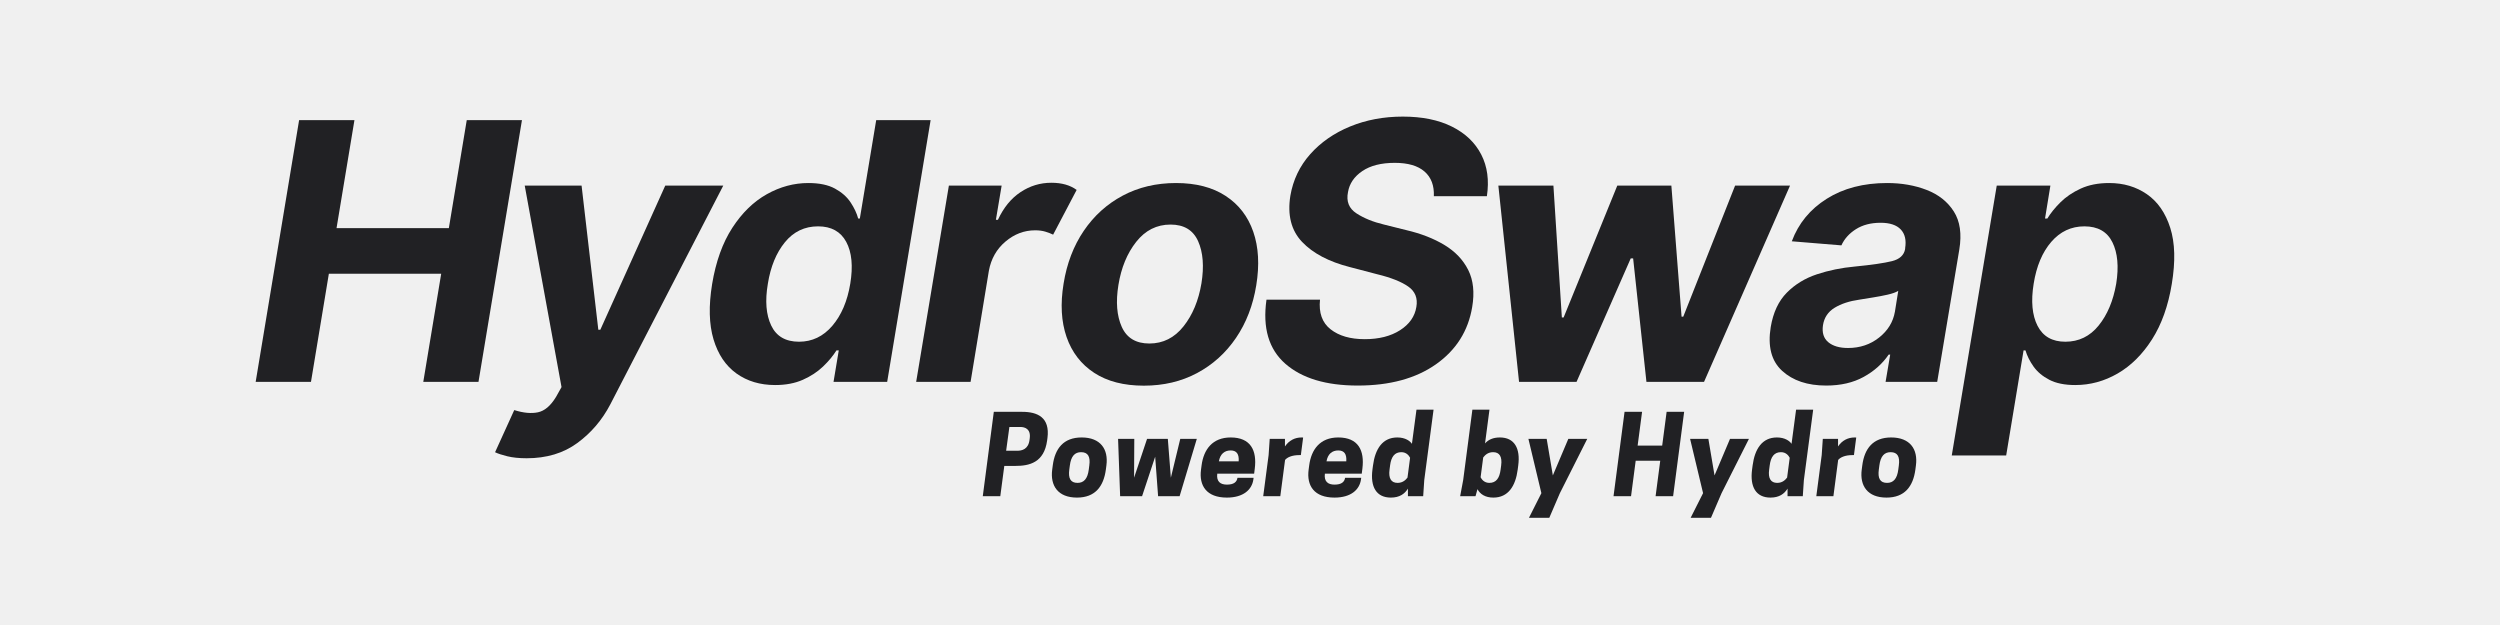
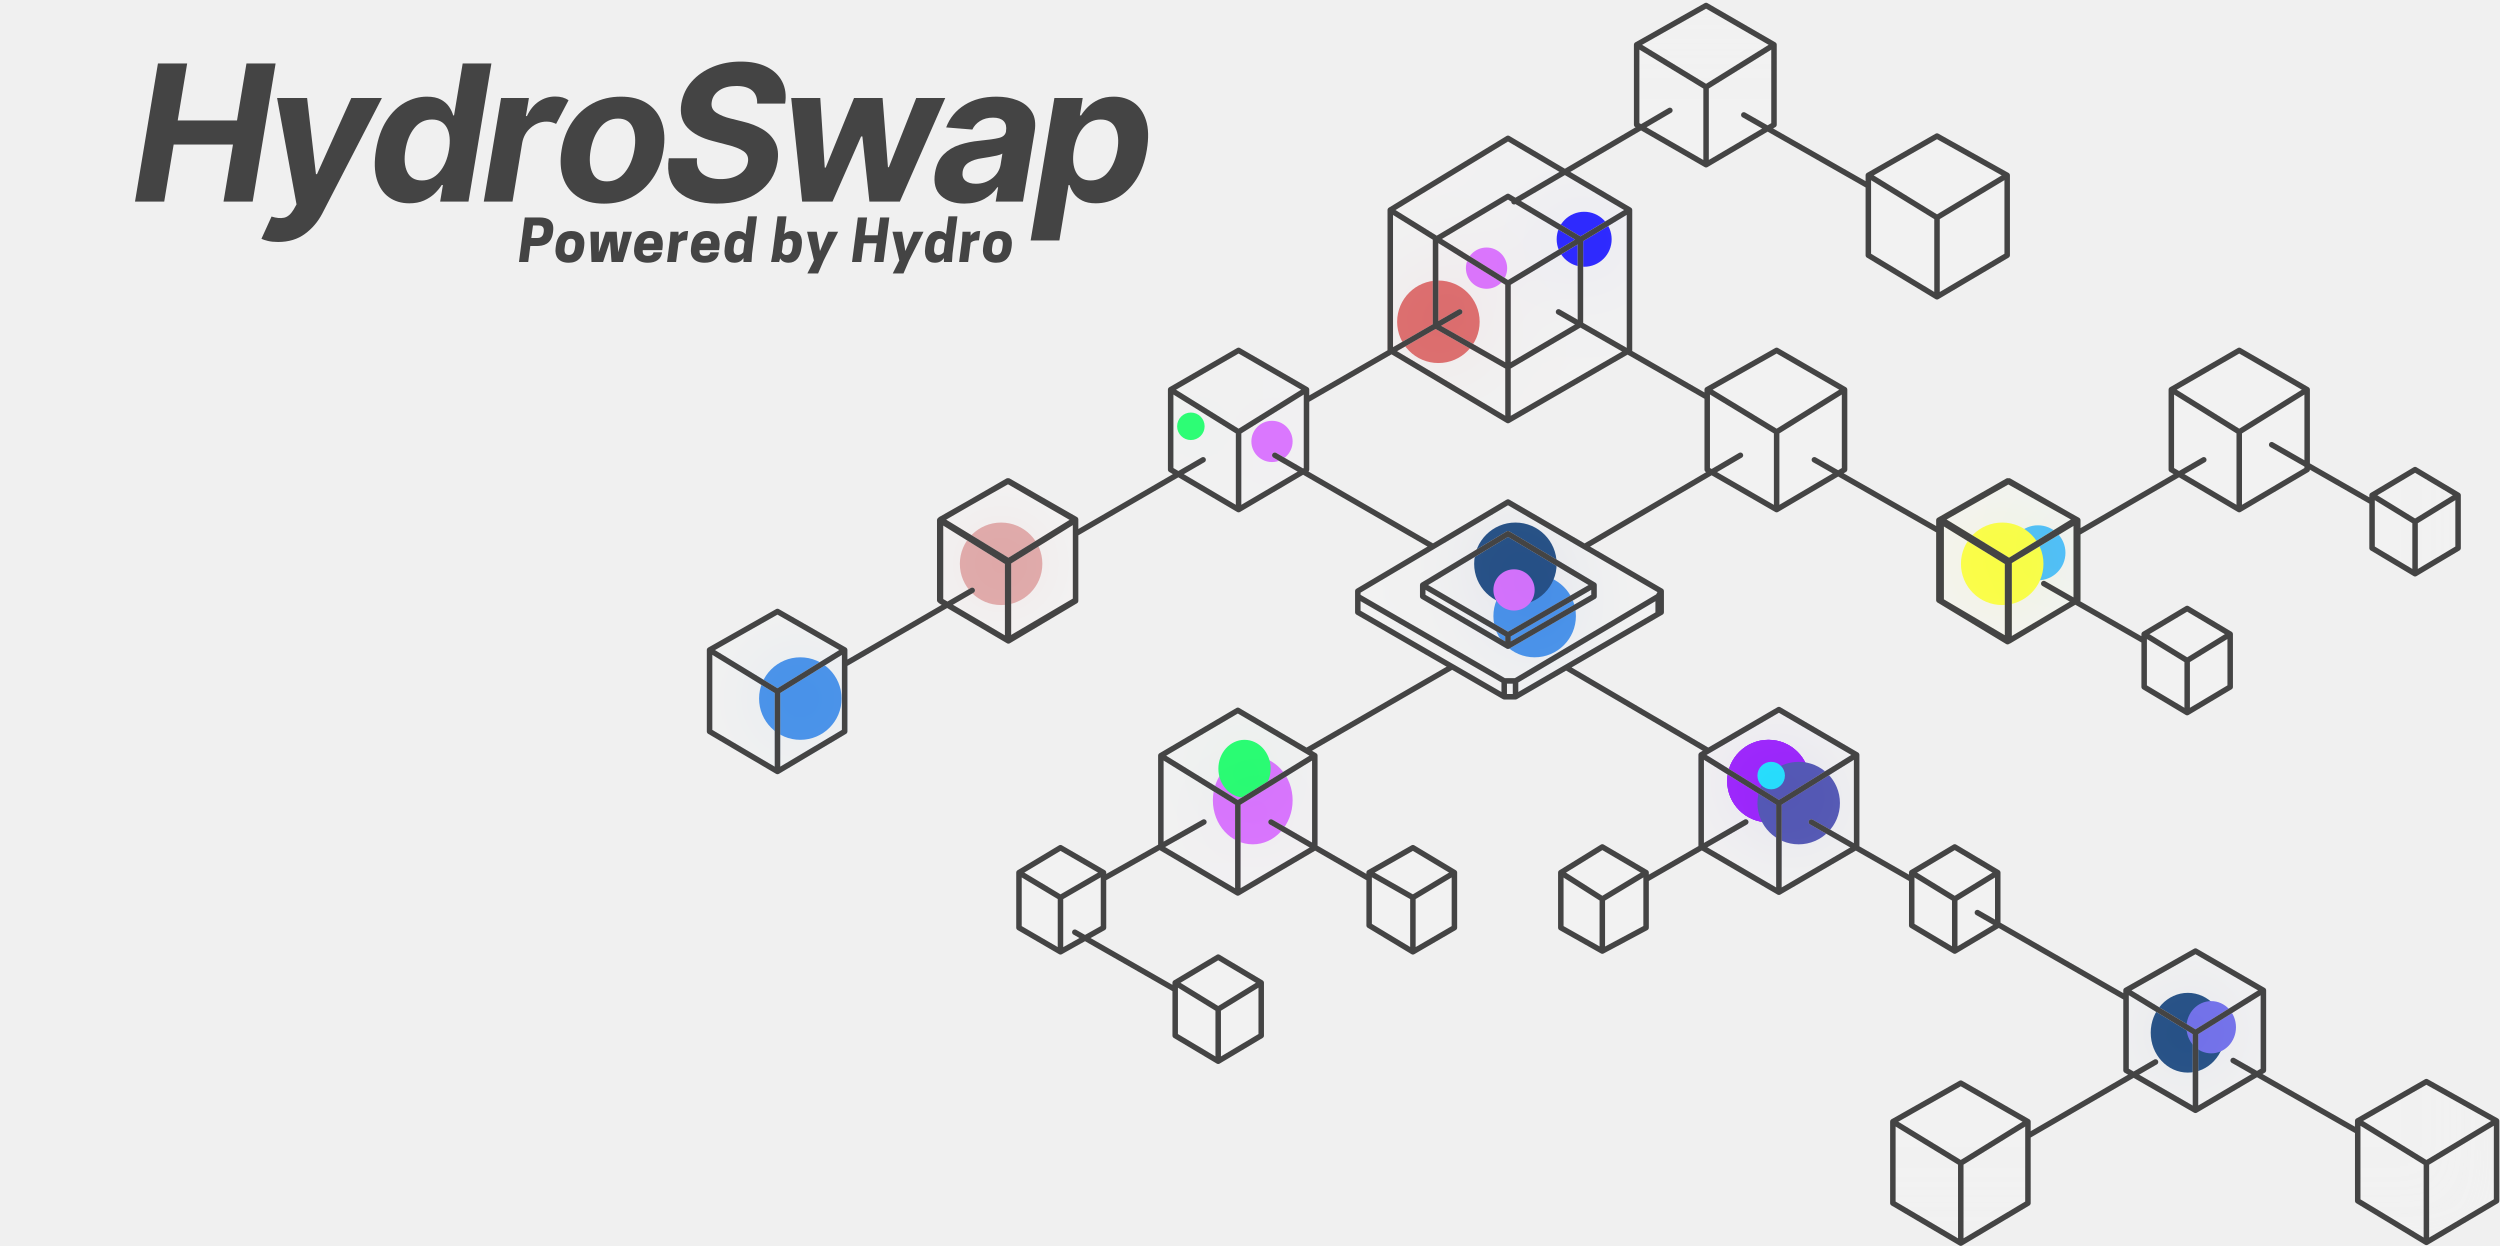
- <svg xmlns="http://www.w3.org/2000/svg" width="1024" height="256" viewBox="0 0 1024 256" fill="none">
-   <path d="M104.724 156.402L122.513 49.214H145.179L137.846 93.447H183.846L191.179 49.214H213.79L195.99 156.402H173.379L180.713 112.125H134.701L127.379 156.402H104.724Z" fill="#212124" />
-   <path d="M215.714 187.702C212.639 187.702 210.002 187.43 207.802 186.891C205.611 186.35 203.936 185.797 202.78 185.236L210.636 167.969C214.369 169.152 217.602 169.458 220.336 168.88C223.075 168.308 225.547 166.208 227.747 162.58L230.002 158.547L214.925 76.013H238.214L245.069 135.047H245.902L272.491 76.013H296.258L249.991 165.614C246.641 172.036 242.13 177.319 236.458 181.469C230.791 185.625 223.875 187.702 215.714 187.702Z" fill="#212124" />
-   <path d="M317.491 157.714C311.35 157.714 306.072 156.136 301.658 152.98C297.241 149.819 294.108 145.158 292.258 139.002C290.414 132.841 290.225 125.277 291.691 116.313C293.225 107.1 295.98 99.433 299.958 93.314C303.936 87.189 308.647 82.6 314.091 79.547C319.536 76.497 325.205 74.969 331.102 74.969C335.597 74.969 339.23 75.73 342.002 77.247C344.78 78.766 346.908 80.644 348.391 82.88C349.88 85.111 350.919 87.322 351.514 89.513H352.191L358.891 49.214H381.18L363.391 156.402H341.414L343.558 143.525H342.614C341.219 145.764 339.38 147.975 337.091 150.158C334.808 152.336 332.052 154.141 328.825 155.569C325.594 156.997 321.816 157.714 317.491 157.714ZM327.28 139.969C332.65 139.969 337.194 137.8 340.914 133.458C344.63 129.111 347.083 123.364 348.269 116.214C349.452 109.022 348.902 103.308 346.614 99.069C344.33 94.833 340.486 92.713 335.08 92.713C329.569 92.713 325.039 94.888 321.491 99.236C317.95 103.577 315.625 109.236 314.514 116.214C313.319 123.222 313.78 128.933 315.891 133.347C318.002 137.764 321.797 139.969 327.28 139.969Z" fill="#212124" />
-   <path d="M375.263 156.402L388.663 76.014H410.274L407.918 90.036H408.752C411.054 85.052 414.132 81.278 417.985 78.714C421.843 76.144 426.057 74.858 430.629 74.858C434.888 74.858 438.343 75.836 440.996 77.791L431.363 96.114C430.385 95.625 429.29 95.208 428.085 94.858C426.885 94.511 425.518 94.336 423.985 94.336C419.518 94.336 415.468 95.875 411.84 98.947C408.21 102.014 405.943 106.008 405.04 110.925L397.552 156.402H375.263Z" fill="#212124" />
-   <path d="M468.512 157.969C460.312 157.969 453.535 156.219 448.179 152.714C442.824 149.211 439.051 144.319 436.868 138.036C434.69 131.755 434.282 124.464 435.646 116.158C436.971 107.922 439.726 100.719 443.912 94.547C448.104 88.369 453.426 83.564 459.879 80.125C466.329 76.689 473.604 74.969 481.701 74.969C489.862 74.969 496.629 76.725 502.001 80.236C507.379 83.741 511.157 88.633 513.335 94.914C515.518 101.189 515.929 108.497 514.568 116.836C513.24 125.036 510.474 132.225 506.268 138.402C502.068 144.575 496.749 149.377 490.312 152.814C483.874 156.252 476.607 157.969 468.512 157.969ZM470.768 140.702C476.382 140.702 481.046 138.366 484.757 133.691C488.474 129.019 490.926 123.136 492.112 116.047C493.229 109.108 492.779 103.364 490.757 98.814C488.735 94.258 484.968 91.98 479.457 91.98C473.804 91.98 469.118 94.336 465.401 99.047C461.682 103.752 459.249 109.647 458.101 116.736C456.982 123.641 457.44 129.364 459.479 133.902C461.524 138.436 465.285 140.702 470.768 140.702Z" fill="#212124" />
-   <path d="M587.305 80.358C587.483 75.997 586.208 72.63 583.483 70.258C580.764 67.888 576.7 66.702 571.294 66.702C565.744 66.702 561.311 67.83 557.994 70.08C554.683 72.325 552.73 75.191 552.139 78.68C551.367 82.489 552.528 85.397 555.617 87.402C558.705 89.402 562.464 90.93 566.894 91.98L576.105 94.28C582.067 95.675 587.244 97.697 591.639 100.347C596.039 103 599.286 106.411 601.383 110.58C603.478 114.752 604.019 119.822 603.005 125.791C601.367 135.591 596.422 143.4 588.172 149.213C579.919 155.022 569.233 157.925 556.117 157.925C543.167 157.925 533.289 154.952 526.483 149.002C519.683 143.047 517.105 134.297 518.75 122.747H540.672C540.117 128.125 541.555 132.166 544.994 134.869C548.43 137.575 553.097 138.925 558.994 138.925C564.817 138.925 569.639 137.702 573.461 135.258C577.283 132.813 579.508 129.641 580.139 125.736C580.767 122.144 579.661 119.355 576.817 117.369C573.972 115.377 569.739 113.7 564.117 112.336L552.917 109.402C544.3 107.202 537.767 103.758 533.317 99.069C528.872 94.375 527.275 88.086 528.528 80.202C529.644 73.677 532.361 67.991 536.672 63.147C540.983 58.297 546.422 54.519 552.994 51.813C559.572 49.111 566.767 47.758 574.583 47.758C582.539 47.758 589.253 49.13 594.728 51.869C600.208 54.602 604.205 58.413 606.717 63.302C609.233 68.186 610.005 73.869 609.028 80.358H587.305Z" fill="#212124" />
-   <path d="M622.201 156.402L613.724 76.013H636.279L639.735 130.025H640.468L662.446 76.013H684.59L688.768 129.714H689.457L710.701 76.013H733.201L697.979 156.402H674.379L668.935 105.847H667.946L645.757 156.402H622.201Z" fill="#212124" />
-   <path d="M748.002 157.925C740.364 157.925 734.347 155.911 729.947 151.88C725.552 147.852 724.002 141.875 725.291 133.947C726.297 127.986 728.494 123.297 731.88 119.88C735.264 116.458 739.391 113.944 744.258 112.336C749.125 110.73 754.247 109.68 759.625 109.191C766.669 108.497 771.769 107.755 774.925 106.969C778.086 106.186 779.894 104.519 780.347 101.969V101.658C780.872 98.347 780.269 95.786 778.536 93.969C776.808 92.155 774.064 91.247 770.302 91.247C766.325 91.247 762.952 92.122 760.191 93.869C757.436 95.611 755.45 97.822 754.236 100.502L733.925 98.836C736.641 91.511 741.414 85.702 748.236 81.414C755.058 77.119 763.302 74.969 772.969 74.969C778.902 74.969 784.302 75.914 789.169 77.802C794.036 79.686 797.739 82.622 800.28 86.614C802.827 90.608 803.58 95.797 802.536 102.18L793.48 156.402H772.336L774.225 145.258H773.591C771.05 148.991 767.63 152.036 763.336 154.391C759.047 156.747 753.936 157.925 748.002 157.925ZM756.958 142.536C761.839 142.536 766.075 141.114 769.669 138.269C773.261 135.425 775.425 131.891 776.158 127.669L777.525 119.136C776.575 119.73 775.141 120.244 773.225 120.68C771.305 121.119 769.291 121.502 767.18 121.836C765.069 122.169 763.194 122.475 761.558 122.747C757.541 123.311 754.183 124.411 751.48 126.047C748.775 127.686 747.18 130.075 746.691 133.214C746.239 136.252 746.961 138.566 748.858 140.158C750.761 141.744 753.461 142.536 756.958 142.536Z" fill="#212124" />
-   <path d="M799.443 186.547L817.866 76.014H839.843L837.643 89.514H838.588C839.913 87.322 841.699 85.111 843.943 82.88C846.193 80.644 848.968 78.766 852.266 77.247C855.568 75.73 859.454 74.969 863.921 74.969C869.816 74.969 874.968 76.497 879.377 79.547C883.791 82.6 886.977 87.189 888.932 93.314C890.888 99.433 891.099 107.1 889.566 116.314C888.099 125.277 885.402 132.841 881.477 139.002C877.549 145.158 872.857 149.819 867.399 152.98C861.938 156.136 856.154 157.714 850.043 157.714C845.716 157.714 842.177 156.997 839.421 155.569C836.666 154.141 834.51 152.336 832.954 150.158C831.404 147.975 830.299 145.764 829.632 143.525H828.854L821.732 186.547H799.443ZM832.988 116.214C831.832 123.364 832.36 129.111 834.577 133.458C836.799 137.8 840.593 139.969 845.966 139.969C851.477 139.969 856.021 137.764 859.599 133.347C863.177 128.933 865.577 123.222 866.799 116.214C867.91 109.236 867.391 103.577 865.243 99.236C863.102 94.889 859.277 92.714 853.766 92.714C848.388 92.714 843.866 94.833 840.199 99.069C836.538 103.308 834.135 109.022 832.988 116.214Z" fill="#212124" />
-   <path d="M411.361 190.836H415.969C421.594 190.836 427.664 189.506 428.905 180.425L429.039 179.406C430.144 170.9 424.872 168.686 418.716 168.686H407.064L402.547 203.239H409.722L411.361 190.836ZM412.114 184.633L413.444 174.886H417.875C419.822 174.886 422.302 175.683 421.772 179.583L421.683 180.247C421.197 184.014 418.583 184.633 416.633 184.633H412.114Z" fill="#212124" />
-   <path d="M441.352 197.789C438.475 197.789 437.5 195.886 437.986 192.342L438.208 190.658C438.694 186.847 440.244 185.208 442.813 185.208C445.694 185.208 446.669 187.114 446.18 190.658L445.961 192.342C445.472 196.15 443.922 197.789 441.352 197.789ZM441.13 203.814C448.575 203.814 452.03 199.253 452.961 192.342L453.18 190.658C454.066 184.014 450.788 179.183 443.036 179.183C435.594 179.183 432.094 183.747 431.208 190.658L430.986 192.342C430.1 198.986 433.38 203.814 441.13 203.814Z" fill="#212124" />
-   <path d="M473.158 187.069L474.356 203.239H483.169L490.214 179.761H483.436L479.583 195.664L478.342 179.761H469.836L464.519 195.664L464.608 179.761H457.964L458.806 203.239H467.797L473.158 187.069Z" fill="#212124" />
-   <path d="M513.693 194.025L513.957 191.942C514.888 184.5 512.274 179.183 504.079 179.183C496.638 179.183 493.004 184.1 492.163 190.658L491.94 192.342C491.054 198.942 494.202 203.814 502.529 203.814C509.263 203.814 512.807 200.581 513.382 196.372L513.471 195.708H506.871C506.604 197.436 505.365 198.5 502.529 198.5C499.871 198.5 498.188 197.258 498.588 194.025H513.693ZM504.079 184.5C506.56 184.5 507.579 186.05 507.357 188.975H499.252C499.782 185.961 501.554 184.5 504.079 184.5Z" fill="#212124" />
-   <path d="M533.14 179.183C530.351 179.183 527.957 180.425 526.318 182.861V179.761H520.073L519.629 186.361L517.415 203.239H524.415L526.362 188.397C527.204 187.381 529.065 186.406 532.254 186.406H532.832L533.762 179.228C533.804 179.228 533.496 179.183 533.14 179.183Z" fill="#212124" />
-   <path d="M557.772 194.025L558.036 191.942C558.967 184.5 556.353 179.183 548.158 179.183C540.717 179.183 537.083 184.1 536.242 190.658L536.02 192.342C535.133 198.942 538.281 203.814 546.608 203.814C553.342 203.814 556.886 200.581 557.461 196.372L557.55 195.708H550.95C550.683 197.436 549.445 198.5 546.608 198.5C543.95 198.5 542.267 197.258 542.667 194.025H557.772ZM548.158 184.5C550.639 184.5 551.658 186.05 551.436 188.975H543.331C543.861 185.961 545.633 184.5 548.158 184.5Z" fill="#212124" />
-   <path d="M569.688 203.814C573.232 203.814 575.357 202.308 576.688 200.139V203.239H582.935L583.376 196.639L587.188 167.8H580.188L578.326 181.797C577.618 180.689 575.668 179.183 572.346 179.183C566.276 179.183 563.265 183.881 562.379 190.658L562.157 192.342C561.226 199.342 563.707 203.814 569.688 203.814ZM573.985 185.208C576.068 185.208 577.129 186.628 577.574 187.511L576.51 195.619C575.846 196.461 574.693 197.789 572.435 197.789C569.821 197.789 568.668 195.931 569.157 192.342L569.376 190.658C569.821 187.114 571.238 185.208 573.985 185.208Z" fill="#212124" />
-   <path d="M610.088 167.8H603.088L599.324 196.594L598.082 203.239H604.374L605.171 200.358C606.235 202.397 608.36 203.814 611.682 203.814C617.751 203.814 620.765 199.119 621.651 192.342L621.871 190.658C622.801 183.658 620.321 179.183 614.34 179.183C611.549 179.183 609.601 180.114 608.271 181.619L610.088 167.8ZM610.043 197.789C607.963 197.789 606.899 196.372 606.454 195.486L607.518 187.381C608.182 186.539 609.335 185.208 611.593 185.208C614.207 185.208 615.36 187.069 614.874 190.658L614.651 192.342C614.207 195.886 612.79 197.789 610.043 197.789Z" fill="#212124" />
-   <path d="M636.048 194.733L633.523 179.761H626.037L631.351 201.997L626.257 212.1H634.587L638.929 201.997L650.134 179.761H642.384L636.048 194.733Z" fill="#212124" />
-   <path d="M682.65 168.686L680.834 182.506H670.778L672.595 168.686H665.417L660.9 203.239H668.075L669.981 188.708H680.036L678.131 203.239H685.309L689.828 168.686H682.65Z" fill="#212124" />
-   <path d="M702.275 194.733L699.75 179.761H692.264L697.578 201.997L692.483 212.1H700.814L705.155 201.997L716.361 179.761H708.611L702.275 194.733Z" fill="#212124" />
-   <path d="M725.178 203.814C728.722 203.814 730.847 202.308 732.178 200.139V203.239H738.425L738.867 196.639L742.678 167.8H735.678L733.817 181.797C733.108 180.689 731.158 179.183 727.836 179.183C721.767 179.183 718.756 183.881 717.869 190.658L717.647 192.342C716.717 199.342 719.197 203.814 725.178 203.814ZM729.475 185.208C731.558 185.208 732.619 186.628 733.064 187.511L732 195.619C731.336 196.461 730.183 197.789 727.925 197.789C725.311 197.789 724.158 195.931 724.647 192.342L724.867 190.658C725.311 187.114 726.728 185.208 729.475 185.208Z" fill="#212124" />
-   <path d="M759.686 179.183C756.897 179.183 754.503 180.425 752.864 182.861V179.761H746.619L746.175 186.361L743.961 203.239H750.961L752.908 188.397C753.75 187.381 755.611 186.406 758.8 186.406H759.378L760.308 179.228C760.35 179.228 760.041 179.183 759.686 179.183Z" fill="#212124" />
-   <path d="M772.932 197.789C770.055 197.789 769.08 195.886 769.566 192.342L769.788 190.658C770.274 186.847 771.824 185.208 774.394 185.208C777.274 185.208 778.249 187.114 777.76 190.658L777.541 192.342C777.052 196.15 775.502 197.789 772.932 197.789ZM772.71 203.814C780.155 203.814 783.61 199.253 784.541 192.342L784.76 190.658C785.646 184.014 782.369 179.183 774.616 179.183C767.174 179.183 763.674 183.747 762.788 190.658L762.566 192.342C761.68 198.986 764.96 203.814 772.71 203.814Z" fill="#212124" />
+ <svg xmlns="http://www.w3.org/2000/svg" width="909" height="453" viewBox="0 0 909 453" fill="none">
+   <path d="M49.089 73.314L57.428 23.069H68.053L64.615 43.803H86.178L89.615 23.069H100.214L91.87 73.314H81.271L84.709 52.558H63.141L59.709 73.314H49.089Z" fill="#444444" />
+   <path d="M101.116 87.986C99.675 87.986 98.439 87.858 97.408 87.605C96.38 87.351 95.595 87.092 95.053 86.829L98.736 78.736C100.486 79.29 102.001 79.433 103.283 79.163C104.566 78.894 105.725 77.91 106.757 76.21L107.814 74.319L100.746 35.631H111.663L114.876 63.303H115.267L127.731 35.631H138.871L117.184 77.631C115.613 80.642 113.499 83.118 110.84 85.064C108.184 87.011 104.941 87.986 101.116 87.986Z" fill="#444444" />
+   <path d="M148.824 73.928C145.945 73.928 143.471 73.189 141.402 71.71C139.332 70.228 137.863 68.043 136.996 65.157C136.131 62.269 136.043 58.724 136.73 54.522C137.449 50.203 138.741 46.609 140.605 43.741C142.47 40.87 144.678 38.719 147.23 37.288C149.782 35.858 152.44 35.142 155.204 35.142C157.311 35.142 159.014 35.498 160.314 36.209C161.616 36.922 162.613 37.802 163.308 38.85C164.006 39.896 164.493 40.932 164.772 41.959H165.09L168.23 23.069H178.678L170.34 73.314H160.038L161.043 67.277H160.6C159.946 68.327 159.084 69.363 158.011 70.387C156.941 71.407 155.65 72.254 154.136 72.923C152.622 73.592 150.851 73.928 148.824 73.928ZM153.413 65.611C155.929 65.611 158.06 64.594 159.803 62.558C161.545 60.521 162.695 57.827 163.251 54.475C163.806 51.104 163.548 48.426 162.475 46.439C161.405 44.453 159.603 43.459 157.069 43.459C154.485 43.459 152.362 44.479 150.699 46.517C149.039 48.552 147.949 51.204 147.428 54.475C146.868 57.76 147.084 60.437 148.074 62.506C149.064 64.577 150.842 65.611 153.413 65.611Z" fill="#444444" />
+   <path d="M175.904 73.314L182.186 35.631H192.316L191.212 42.204H191.602C192.682 39.868 194.124 38.099 195.93 36.897C197.739 35.693 199.714 35.09 201.857 35.09C203.854 35.09 205.473 35.548 206.717 36.465L202.201 45.053C201.743 44.824 201.23 44.629 200.665 44.465C200.102 44.302 199.462 44.22 198.743 44.22C196.649 44.22 194.751 44.941 193.05 46.381C191.348 47.819 190.286 49.691 189.863 51.996L186.352 73.314H175.904Z" fill="#444444" />
+   <path d="M219.615 74.048C215.771 74.048 212.594 73.228 210.084 71.584C207.574 69.942 205.805 67.65 204.782 64.704C203.761 61.76 203.57 58.342 204.209 54.449C204.83 50.588 206.122 47.212 208.084 44.319C210.049 41.423 212.544 39.17 215.568 37.558C218.592 35.948 222.002 35.142 225.797 35.142C229.623 35.142 232.795 35.965 235.313 37.611C237.834 39.254 239.605 41.547 240.626 44.491C241.649 47.432 241.842 50.858 241.204 54.767C240.581 58.611 239.284 61.98 237.313 64.876C235.344 67.769 232.851 70.021 229.834 71.631C226.816 73.243 223.409 74.048 219.615 74.048ZM220.672 65.954C223.304 65.954 225.49 64.859 227.23 62.668C228.972 60.478 230.122 57.72 230.678 54.397C231.201 51.144 230.99 48.452 230.042 46.319C229.094 44.183 227.329 43.116 224.745 43.116C222.096 43.116 219.899 44.22 218.157 46.428C216.413 48.634 215.273 51.397 214.735 54.72C214.21 57.957 214.425 60.639 215.381 62.767C216.339 64.892 218.102 65.954 220.672 65.954Z" fill="#444444" />
+   <path d="M275.299 37.668C275.383 35.623 274.785 34.045 273.508 32.933C272.233 31.823 270.328 31.267 267.794 31.267C265.193 31.267 263.114 31.795 261.56 32.85C260.008 33.902 259.092 35.246 258.815 36.881C258.453 38.666 258.997 40.03 260.445 40.97C261.893 41.907 263.655 42.623 265.732 43.116L270.049 44.194C272.844 44.847 275.271 45.795 277.331 47.038C279.393 48.281 280.915 49.88 281.898 51.834C282.88 53.79 283.134 56.166 282.659 58.965C281.89 63.558 279.573 67.219 275.706 69.944C271.837 72.666 266.828 74.027 260.68 74.027C254.609 74.027 249.979 72.634 246.789 69.845C243.601 67.053 242.393 62.952 243.164 57.538H253.44C253.18 60.058 253.854 61.953 255.466 63.22C257.077 64.488 259.264 65.121 262.028 65.121C264.758 65.121 267.018 64.548 268.81 63.402C270.601 62.256 271.644 60.769 271.94 58.939C272.234 57.255 271.716 55.948 270.383 55.017C269.049 54.083 267.065 53.297 264.43 52.657L259.18 51.282C255.14 50.251 252.078 48.636 249.992 46.439C247.909 44.238 247.16 41.29 247.747 37.595C248.271 34.536 249.544 31.871 251.565 29.6C253.586 27.327 256.135 25.556 259.216 24.288C262.299 23.021 265.672 22.387 269.336 22.387C273.065 22.387 276.212 23.03 278.778 24.314C281.347 25.595 283.221 27.381 284.398 29.673C285.578 31.962 285.94 34.626 285.482 37.668H275.299Z" fill="#444444" />
+   <path d="M291.657 73.314L287.683 35.631H298.256L299.876 60.949H300.219L310.521 35.631H320.902L322.86 60.803H323.183L333.141 35.631H343.688L327.178 73.314H316.115L313.563 49.616H313.1L302.698 73.314H291.657Z" fill="#444444" />
+   <path d="M350.626 74.027C347.045 74.027 344.225 73.083 342.163 71.194C340.103 69.306 339.376 66.504 339.98 62.788C340.452 59.993 341.482 57.795 343.069 56.194C344.655 54.59 346.59 53.411 348.871 52.657C351.152 51.905 353.553 51.413 356.074 51.183C359.376 50.858 361.767 50.51 363.246 50.142C364.728 49.775 365.575 48.993 365.788 47.798V47.652C366.034 46.1 365.751 44.9 364.939 44.048C364.129 43.198 362.842 42.772 361.079 42.772C359.215 42.772 357.634 43.182 356.34 44.001C355.048 44.818 354.117 45.854 353.548 47.111L344.027 46.329C345.301 42.896 347.538 40.173 350.736 38.163C353.933 36.15 357.798 35.142 362.329 35.142C365.111 35.142 367.642 35.584 369.923 36.47C372.204 37.353 373.94 38.729 375.131 40.6C376.325 42.472 376.678 44.905 376.189 47.897L371.944 73.314H362.032L362.918 68.09H362.621C361.43 69.84 359.827 71.267 357.814 72.371C355.803 73.475 353.407 74.027 350.626 74.027ZM354.824 66.814C357.112 66.814 359.098 66.147 360.782 64.814C362.466 63.48 363.48 61.824 363.824 59.845L364.465 55.845C364.019 56.123 363.348 56.364 362.449 56.569C361.549 56.775 360.605 56.954 359.616 57.111C358.626 57.267 357.747 57.41 356.98 57.538C355.098 57.802 353.523 58.318 352.256 59.084C350.988 59.853 350.241 60.972 350.012 62.444C349.799 63.868 350.138 64.953 351.027 65.699C351.919 66.442 353.185 66.814 354.824 66.814Z" fill="#444444" />
+   <path d="M374.739 87.444L383.374 35.631H393.677L392.645 41.959H393.088C393.709 40.932 394.546 39.896 395.598 38.85C396.653 37.802 397.954 36.922 399.499 36.209C401.048 35.498 402.869 35.142 404.963 35.142C407.726 35.142 410.141 35.858 412.208 37.288C414.277 38.718 415.77 40.87 416.687 43.741C417.604 46.609 417.703 50.203 416.984 54.522C416.296 58.724 415.032 62.269 413.192 65.157C411.351 68.043 409.152 70.228 406.593 71.709C404.033 73.189 401.322 73.928 398.458 73.928C396.429 73.928 394.77 73.592 393.479 72.923C392.187 72.254 391.177 71.407 390.447 70.386C389.721 69.363 389.203 68.327 388.89 67.277H388.525L385.187 87.444H374.739ZM390.463 54.475C389.921 57.827 390.169 60.521 391.208 62.558C392.249 64.594 394.028 65.611 396.546 65.611C399.13 65.611 401.26 64.577 402.937 62.506C404.614 60.437 405.739 57.76 406.312 54.475C406.833 51.204 406.589 48.552 405.583 46.517C404.579 44.479 402.786 43.459 400.203 43.459C397.682 43.459 395.562 44.453 393.843 46.439C392.127 48.426 391.001 51.104 390.463 54.475Z" fill="#444444" />
+   <path d="M192.826 89.454H194.986C197.622 89.454 200.468 88.831 201.05 84.574L201.112 84.096C201.63 80.109 199.159 79.072 196.274 79.072H190.811L188.694 95.268H192.057L192.826 89.454ZM193.178 86.547L193.802 81.978H195.879C196.792 81.978 197.955 82.352 197.706 84.18L197.664 84.491C197.436 86.257 196.211 86.547 195.297 86.547H193.178Z" fill="#444444" />
+   <path d="M206.884 92.713C205.535 92.713 205.078 91.822 205.306 90.16L205.41 89.371C205.638 87.585 206.364 86.816 207.569 86.816C208.919 86.816 209.376 87.71 209.147 89.371L209.044 90.16C208.815 91.945 208.088 92.713 206.884 92.713ZM206.78 95.538C210.269 95.538 211.889 93.4 212.325 90.16L212.428 89.371C212.843 86.257 211.307 83.992 207.673 83.992C204.184 83.992 202.544 86.132 202.128 89.371L202.024 90.16C201.609 93.275 203.147 95.538 206.78 95.538Z" fill="#444444" />
+   <path d="M221.793 87.689L222.354 95.268H226.486L229.788 84.263H226.611L224.805 91.717L224.223 84.263H220.236L217.744 91.717L217.785 84.263H214.671L215.065 95.268H219.28L221.793 87.689Z" fill="#444444" />
+   <path d="M240.794 90.949L240.917 89.973C241.354 86.484 240.128 83.992 236.287 83.992C232.799 83.992 231.096 86.297 230.701 89.371L230.597 90.16C230.182 93.254 231.657 95.538 235.561 95.538C238.717 95.538 240.378 94.022 240.648 92.049L240.689 91.738H237.596C237.471 92.548 236.89 93.047 235.561 93.047C234.314 93.047 233.525 92.465 233.713 90.949H240.794ZM236.287 86.484C237.45 86.484 237.928 87.211 237.824 88.582H234.024C234.273 87.169 235.104 86.484 236.287 86.484Z" fill="#444444" />
+   <path d="M249.909 83.992C248.602 83.992 247.48 84.574 246.712 85.716V84.263H243.784L243.576 87.357L242.538 95.268H245.82L246.732 88.311C247.127 87.835 247.999 87.378 249.494 87.378H249.765L250.201 84.013C250.221 84.013 250.076 83.992 249.909 83.992Z" fill="#444444" />
+   <path d="M261.456 90.949L261.579 89.973C262.016 86.484 260.79 83.992 256.949 83.992C253.461 83.992 251.758 86.297 251.363 89.371L251.259 90.16C250.844 93.254 252.319 95.538 256.223 95.538C259.379 95.538 261.04 94.022 261.31 92.049L261.352 91.738H258.258C258.133 92.548 257.552 93.047 256.223 93.047C254.977 93.047 254.188 92.465 254.375 90.949H261.456ZM256.949 86.484C258.112 86.484 258.59 87.211 258.486 88.582H254.686C254.935 87.169 255.766 86.484 256.949 86.484Z" fill="#444444" />
+   <path d="M267.041 95.538C268.702 95.538 269.699 94.832 270.322 93.815V95.268H273.251L273.458 92.174L275.244 78.656H271.963L271.09 85.217C270.758 84.698 269.844 83.992 268.287 83.992C265.442 83.992 264.031 86.194 263.615 89.371L263.511 90.16C263.075 93.441 264.238 95.538 267.041 95.538ZM269.055 86.816C270.032 86.816 270.529 87.482 270.738 87.896L270.239 91.697C269.928 92.091 269.387 92.713 268.329 92.713C267.103 92.713 266.563 91.842 266.792 90.16L266.895 89.371C267.103 87.71 267.768 86.816 269.055 86.816Z" fill="#444444" />
+   <path d="M285.978 78.656H282.697L280.933 92.154L280.351 95.268H283.3L283.674 93.918C284.172 94.874 285.169 95.538 286.726 95.538C289.571 95.538 290.984 93.337 291.399 90.16L291.502 89.371C291.938 86.09 290.775 83.992 287.972 83.992C286.663 83.992 285.751 84.428 285.127 85.134L285.978 78.656ZM285.958 92.713C284.982 92.713 284.484 92.049 284.275 91.634L284.774 87.835C285.085 87.44 285.626 86.816 286.684 86.816C287.909 86.816 288.45 87.689 288.222 89.371L288.118 90.16C287.909 91.822 287.245 92.713 285.958 92.713Z" fill="#444444" />
+   <path d="M298.148 91.281L296.964 84.263H293.455L295.946 94.686L293.558 99.422H297.463L299.498 94.686L304.751 84.263H301.118L298.148 91.281Z" fill="#444444" />
+   <path d="M319.992 79.072L319.141 85.549H314.427L315.279 79.072H311.914L309.797 95.268H313.16L314.053 88.457H318.767L317.874 95.268H321.238L323.357 79.072H319.992Z" fill="#444444" />
+   <path d="M329.191 91.281L328.008 84.263H324.499L326.99 94.686L324.602 99.422H328.507L330.542 94.686L335.794 84.263H332.162L329.191 91.281Z" fill="#444444" />
+   <path d="M339.927 95.538C341.588 95.538 342.585 94.832 343.208 93.815V95.268H346.137L346.344 92.174L348.13 78.656H344.849L343.976 85.217C343.644 84.698 342.73 83.992 341.173 83.992C338.328 83.992 336.917 86.194 336.501 89.371L336.397 90.16C335.961 93.441 337.124 95.538 339.927 95.538ZM341.941 86.816C342.918 86.816 343.415 87.482 343.624 87.896L343.125 91.697C342.814 92.091 342.273 92.713 341.215 92.713C339.989 92.713 339.449 91.842 339.678 90.16L339.781 89.371C339.989 87.71 340.654 86.816 341.941 86.816Z" fill="#444444" />
+   <path d="M356.103 83.992C354.796 83.992 353.673 84.574 352.905 85.716V84.263H349.978L349.769 87.357L348.732 95.268H352.013L352.926 88.311C353.32 87.835 354.193 87.378 355.687 87.378H355.958L356.394 84.013C356.414 84.013 356.269 83.992 356.103 83.992Z" fill="#444444" />
+   <path d="M362.312 92.713C360.963 92.713 360.506 91.822 360.734 90.16L360.838 89.371C361.066 87.585 361.793 86.816 362.997 86.816C364.347 86.816 364.804 87.71 364.575 89.371L364.472 90.16C364.243 91.945 363.517 92.713 362.312 92.713ZM362.208 95.538C365.698 95.538 367.317 93.4 367.754 90.16L367.856 89.371C368.272 86.257 366.735 83.992 363.101 83.992C359.613 83.992 357.972 86.132 357.557 89.371L357.453 90.16C357.037 93.275 358.575 95.538 362.208 95.538Z" fill="#444444" />
+   <circle cx="741" cy="201" r="10" fill="#00A3FF" />
+   <circle cx="728" cy="205" r="15" fill="#FAFF00" />
+   <ellipse cx="795.5" cy="375.5" rx="13.5" ry="14.5" fill="#003370" />
+   <ellipse cx="804" cy="373.5" rx="9" ry="9.5" fill="#5D5AE9" />
+   <ellipse cx="455.5" cy="291" rx="14.5" ry="16" fill="#D45BFF" />
+   <ellipse cx="452.5" cy="279.5" rx="9.5" ry="10.5" fill="#00FF57" />
+   <circle cx="643" cy="284" r="15" fill="#8E00FD" />
+   <circle cx="643" cy="284" r="15" fill="#8E00FD" />
+   <circle cx="643" cy="284" r="15" fill="#8E00FD" />
+   <circle cx="654" cy="292" r="15" fill="#383CA7" />
+   <circle cx="644" cy="282" r="5" fill="#00E0FF" />
+   <path d="M573 224C573 232.284 566.284 239 558 239C549.716 239 543 232.284 543 224C543 215.716 549.716 209 558 209C566.284 209 573 215.716 573 224Z" fill="#2A80E6" />
+   <circle cx="551" cy="205" r="15" fill="#003370" />
+   <circle cx="550.5" cy="214.5" r="7.5" fill="#D45BFF" />
+   <circle cx="291" cy="254" r="15" fill="#2A80E6" />
+   <circle cx="364" cy="205" r="15" fill="#D48989" />
+   <circle cx="433" cy="155" r="5" fill="#00FF57" />
+   <circle cx="462.5" cy="160.5" r="7.5" fill="#D45BFF" />
+   <circle cx="576" cy="87" r="10" fill="#0500FF" />
+   <circle cx="523" cy="117" r="15" fill="#D65555" />
+   <circle cx="540.5" cy="97.5" r="7.5" fill="#D45BFF" />
+   <g filter="url(#filter0_b_21_2290)">
+     <path d="M548.305 50.293L592.482 76.36V127.396L591.786 127.798L620.744 144.409V141.665L645.988 127.396L670.683 141.665V170.75L668.365 172.115L704.982 192.976V189.134L729.951 174.866L755.47 189.134V218.219L729.951 233.311L704.982 218.219V192.976L668.365 172.115L645.988 185.293L622.345 171.673L576.155 198.738L604.006 214.927V222.61L602.909 223.247L569.433 242.673L621.126 272.968L646.811 258.006L675.073 274.469V307.945L674.767 308.123L695.104 319.744V317.274L710.744 307.945L726.384 317.274V336.482L710.744 345.811L695.104 336.482V319.744L674.767 308.123L646.811 324.409L618.779 308.079L598.518 319.744V337.305L582.604 345.811L567.512 337.305V317.274L582.604 307.945L598.518 317.274V319.744L618.779 308.079L618.549 307.945V274.469L621.126 272.968L569.433 242.673L551.049 253.341H546.933L528 242.411L475.043 272.968L478.061 274.744V308.072L497.817 319.47V317.274L513.732 308.22L528.823 317.274V337.305L513.732 346.085L497.817 336.482V319.47L478.061 308.072V308.22L450.073 324.683L422.085 308.22V307.71L401.232 319.47V337.305L385.591 346.085L370.5 337.305V317.274L385.591 308.22L401.232 317.274V319.47L422.085 307.71V274.744L450.073 258.28L475.043 272.968L528 242.411L493.701 222.61V216.848V214.927L548.305 182.549L576.155 198.738L622.345 171.673L620.744 170.75V144.409L591.786 127.798L548.305 152.915L505.974 127.679L475.043 145.506V170.75L473.812 171.475L450.348 185.293L428.454 172.4L391.079 194.073V218.494L366.659 233.037L341.963 218.494V188.86L366.659 174.866L391.079 188.86V194.073L428.454 172.4L425.652 170.75V141.665L450.348 127.396L475.043 141.665V145.506L505.974 127.679L505.5 127.396V76.36L548.305 50.293Z" fill="white" fill-opacity="0.1" />
+     <path d="M596.69 46.276L595.088 45.354V16.268L620.332 2L645.027 16.268V45.354L642.709 46.719L679.326 67.579V63.738L704.296 49.469L729.814 63.738V92.823L704.296 107.915L679.326 92.823V67.579L642.709 46.719L620.332 59.896L596.69 46.276Z" fill="white" fill-opacity="0.1" />
+     <path d="M798.274 403.707L773.031 389.165V362.823V360.079L798.274 345.811L822.97 360.079V389.165L820.651 390.53L857.268 411.39V407.549L882.238 393.28L907.756 407.549V436.634L882.238 451.726L857.268 436.634V411.39L820.651 390.53L798.274 403.707Z" fill="white" fill-opacity="0.1" />
+     <path d="M779.616 230.567L795.256 221.238L810.896 230.567V249.774L795.256 259.104L779.616 249.774V233.037V230.567Z" fill="white" fill-opacity="0.1" />
+     <path d="M427.299 357.335L442.939 348.006L458.579 357.335V376.543L442.939 385.872L427.299 376.543V359.805V357.335Z" fill="white" fill-opacity="0.1" />
+     <path d="M862.482 180.079L878.122 170.75L893.762 180.079V199.287L878.122 208.616L862.482 199.287V182.549V180.079Z" fill="white" fill-opacity="0.1" />
+     <path d="M814.189 127.396L838.884 141.665V170.75L814.189 185.293L792.296 172.4L754.921 194.073V218.494L730.5 233.037L705.805 218.494V188.86L730.5 174.866L754.921 188.86V194.073L792.296 172.4L789.494 170.75V141.665L814.189 127.396Z" fill="white" fill-opacity="0.1" />
+     <path d="M366.384 174.866L391.079 189.134V218.22L366.384 232.762L344.491 219.87L307.116 241.543V265.963L282.695 280.506L258 265.963V236.329L282.695 222.335L307.116 236.329V241.543L344.491 219.87L341.689 218.22V189.134L366.384 174.866Z" fill="white" fill-opacity="0.1" />
+     <path d="M688.244 407.823L712.939 393.829L737.36 407.823V413.037V437.457L712.939 452L688.244 437.457V407.823Z" fill="white" fill-opacity="0.1" />
+     <path d="M592.482 76.36L548.305 50.293L505.5 76.36M592.482 76.36V127.396L591.786 127.798M592.482 76.36L574.646 87.105M505.5 76.36L522.381 86.856M505.5 76.36V127.396L505.974 127.679M522.381 86.856L548.305 102.976M522.381 86.856L521.963 87.105V118.463M522.381 86.856L548.305 71.421L574.646 87.105M548.305 102.976L574.646 87.105M548.305 102.976V133.433M548.305 152.915L591.786 127.798M548.305 152.915L505.974 127.679M548.305 152.915V133.433M591.786 127.798L574.646 117.967M591.786 127.798L620.744 144.409M505.974 127.679L521.963 118.463M505.974 127.679L475.043 145.506M475.043 141.665L450.348 127.396L425.652 141.665M475.043 141.665L450.348 157.03M475.043 141.665V145.506M450.348 157.03L425.652 141.665M450.348 157.03V185.293M425.652 141.665V170.75L428.454 172.4M450.348 185.293L473.812 171.475M450.348 185.293L428.454 172.4M473.812 171.475L475.043 170.75V145.506M473.812 171.475L463.518 165.537M473.812 171.475L520.591 198.463M428.454 172.4L437.451 167.183M428.454 172.4L391.079 194.073M604.006 214.927V222.61L602.909 223.247M604.006 214.927L602.909 216.848M604.006 214.927L576.155 198.738M551.049 253.341H546.933M551.049 253.341V247.579M551.049 253.341L569.433 242.673M546.933 253.341V247.579M546.933 253.341L528 242.411M493.701 216.848V222.61L528 242.411M493.701 216.848V214.927L548.305 182.549L576.155 198.738M493.701 216.848L546.933 247.579M546.933 247.579H551.049M551.049 247.579L602.909 216.848M602.909 216.848V223.247M602.909 223.247L569.433 242.673M517.299 212.732L548.305 230.841M517.299 212.732L548.305 194.073L579.585 212.732M517.299 212.732V216.848L548.305 234.957M548.305 230.841L579.585 212.732M548.305 230.841V234.957M579.585 212.732V216.848L548.305 234.957M622.345 171.673L620.744 170.75V144.409M622.345 171.673L645.988 185.293M622.345 171.673L632.817 165.537M622.345 171.673L576.155 198.738M645.988 185.293V157.03M645.988 185.293L668.365 172.115M645.988 157.03L620.744 141.665M645.988 157.03L670.683 141.665M620.744 141.665L645.988 127.396L670.683 141.665M620.744 141.665V144.409M670.683 141.665V170.75L668.365 172.115M668.365 172.115L659.707 167.183M668.365 172.115L704.982 192.976M729.951 233.311L704.982 218.219V192.976M729.951 233.311V204.5M729.951 233.311L755.47 218.219V189.134M729.951 204.5L704.982 189.134M729.951 204.5L755.47 189.134M704.982 189.134L729.951 174.866L755.47 189.134M704.982 189.134V192.976M574.646 87.105V117.967M566.689 113.402L574.646 117.967M574.646 117.967L548.305 133.433M548.305 133.433L521.963 118.463M530.744 113.402L521.963 118.463M341.963 188.86L366.659 174.866L391.079 188.86M341.963 188.86L366.659 203.951M341.963 188.86V218.494L366.659 233.037M391.079 188.86L366.659 203.951M391.079 188.86V194.073M366.659 203.951V233.037M366.659 233.037L391.079 218.494V194.073M478.061 274.744L450.073 292.03M478.061 274.744V308.072M478.061 274.744L475.043 272.968M450.073 292.03L422.085 274.744M450.073 292.03V324.683M422.085 274.744L450.073 258.28L475.043 272.968M422.085 274.744V307.71M450.073 324.683L478.061 308.22V308.072M450.073 324.683L422.085 308.22V307.71M478.061 308.072L462.146 298.89M478.061 308.072L497.817 319.47M422.085 307.71L437.726 298.89M422.085 307.71L401.232 319.47M528 242.411L475.043 272.968M497.817 317.274L513.732 308.22L528.823 317.274M497.817 317.274L513.732 326.329M497.817 317.274V319.47M513.732 326.329L528.823 317.274M513.732 326.329V346.085M528.823 317.274V337.305L513.732 346.085M513.732 346.085L497.817 336.482V319.47M401.232 317.274L385.591 308.22L370.5 317.274M401.232 317.274L385.591 326.329M401.232 317.274V319.47M385.591 326.329L370.5 317.274M385.591 326.329V346.085M370.5 317.274V337.305L385.591 346.085M385.591 346.085L401.232 337.305V319.47M675.073 274.469L646.811 258.006L621.126 272.968M675.073 274.469L646.811 292.03M675.073 274.469V307.945L674.767 308.123M646.811 292.03L618.549 274.469M646.811 292.03V324.409M618.549 274.469V307.945L618.779 308.079M618.549 274.469L621.126 272.968M646.811 324.409L674.767 308.123M646.811 324.409L618.779 308.079M674.767 308.123L658.61 298.89M674.767 308.123L695.104 319.744M618.779 308.079L634.738 298.89M618.779 308.079L598.518 319.744M598.518 317.274L582.604 307.945L567.512 317.274M598.518 317.274L582.604 326.878M598.518 317.274V319.744M582.604 326.878L567.512 317.274M582.604 326.878V345.811M567.512 317.274V337.305L582.604 345.811M582.604 345.811L598.518 337.305V319.744M695.104 317.274L710.744 307.945L726.384 317.274M695.104 317.274L710.744 326.878M695.104 317.274V319.744M710.744 326.878L726.384 317.274M710.744 326.878V345.811M726.384 317.274V336.482L710.744 345.811M710.744 345.811L695.104 336.482V319.744M569.433 242.673L621.126 272.968M596.69 46.276L595.088 45.354V16.268M596.69 46.276L620.332 59.896M596.69 46.276L607.162 40.14M596.69 46.276L550.5 73.341M620.332 59.896V31.634M620.332 59.896L642.709 46.719M620.332 31.634L595.088 16.268M620.332 31.634L645.027 16.268M595.088 16.268L620.332 2L645.027 16.268M645.027 16.268V45.354L642.709 46.719M642.709 46.719L634.052 41.787M642.709 46.719L679.326 67.579M704.296 107.915L679.326 92.823V67.579M704.296 107.915V79.104M704.296 107.915L729.814 92.823V63.738M704.296 79.104L679.326 63.738M704.296 79.104L729.814 63.738M679.326 63.738L704.296 49.469L729.814 63.738M679.326 63.738V67.579M798.274 403.707L773.031 389.165V362.823M798.274 403.707V375.445M798.274 403.707L820.651 390.53M798.274 375.445L773.031 360.079M798.274 375.445L822.97 360.079M773.031 360.079L798.274 345.811L822.97 360.079M773.031 360.079V362.823M822.97 360.079V389.165L820.651 390.53M820.651 390.53L811.994 385.598M820.651 390.53L857.268 411.39M773.031 362.823L718.976 331.817M882.238 451.726L857.268 436.634V411.39M882.238 451.726V422.915M882.238 451.726L907.756 436.634V407.549M882.238 422.915L857.268 407.549M882.238 422.915L907.756 407.549M857.268 407.549L882.238 393.28L907.756 407.549M857.268 407.549V411.39M779.616 230.567L795.256 221.238L810.896 230.567M779.616 230.567L795.256 240.171M779.616 230.567V233.037M795.256 240.171L810.896 230.567M795.256 240.171V259.104M810.896 230.567V249.774L795.256 259.104M795.256 259.104L779.616 249.774V233.037M779.616 233.037L743.122 212.183M427.299 357.335L442.939 348.006L458.579 357.335M427.299 357.335L442.939 366.939M427.299 357.335V359.805M442.939 366.939L458.579 357.335M442.939 366.939V385.872M458.579 357.335V376.543L442.939 385.872M442.939 385.872L427.299 376.543V359.805M427.299 359.805L390.805 338.951M862.482 180.079L878.122 170.75L893.762 180.079M862.482 180.079L878.122 189.683M862.482 180.079V182.549M878.122 189.683L893.762 180.079M878.122 189.683V208.616M893.762 180.079V199.287L878.122 208.616M878.122 208.616L862.482 199.287V182.549M862.482 182.549L825.988 161.695M838.884 141.665L814.189 127.396L789.494 141.665M838.884 141.665L814.189 157.03M838.884 141.665V170.75L814.189 185.293M814.189 157.03L789.494 141.665M814.189 157.03V185.293M789.494 141.665V170.75L792.296 172.4M814.189 185.293L792.296 172.4M792.296 172.4L801.293 167.183M792.296 172.4L754.921 194.073M705.805 188.86L730.5 174.866L754.921 188.86M705.805 188.86L730.5 203.951M705.805 188.86V218.494L730.5 233.037M754.921 188.86L730.5 203.951M754.921 188.86V194.073M730.5 203.951V233.037M730.5 233.037L754.921 218.494V194.073M391.079 189.134L366.384 174.866L341.689 189.134M391.079 189.134L366.384 204.5M391.079 189.134V218.22L366.384 232.762M366.384 204.5L341.689 189.134M366.384 204.5V232.762M341.689 189.134V218.22L344.491 219.87M366.384 232.762L344.491 219.87M344.491 219.87L353.488 214.652M344.491 219.87L307.116 241.543M258 236.329L282.695 222.335L307.116 236.329M258 236.329L282.695 251.421M258 236.329V265.963L282.695 280.506M307.116 236.329L282.695 251.421M307.116 236.329V241.543M282.695 251.421V280.506M282.695 280.506L307.116 265.963V241.543M688.244 407.823L712.939 393.829L737.36 407.823M688.244 407.823L712.939 422.915M688.244 407.823V437.457L712.939 452M737.36 407.823L712.939 422.915M737.36 407.823V413.037M712.939 422.915V452M712.939 452L737.36 437.457V413.037M737.36 413.037L783.732 386.146" stroke="#444444" stroke-width="2" stroke-linecap="round" stroke-linejoin="round" />
+   </g>
+   <defs>
+     <filter id="filter0_b_21_2290" x="227" y="-29" width="711.756" height="512" filterUnits="userSpaceOnUse" color-interpolation-filters="sRGB">
+       <feFlood flood-opacity="0" result="BackgroundImageFix" />
+       <feGaussianBlur in="BackgroundImage" stdDeviation="15" />
+       <feComposite in2="SourceAlpha" operator="in" result="effect1_backgroundBlur_21_2290" />
+       <feBlend mode="normal" in="SourceGraphic" in2="effect1_backgroundBlur_21_2290" result="shape" />
+     </filter>
+   </defs>
</svg>
